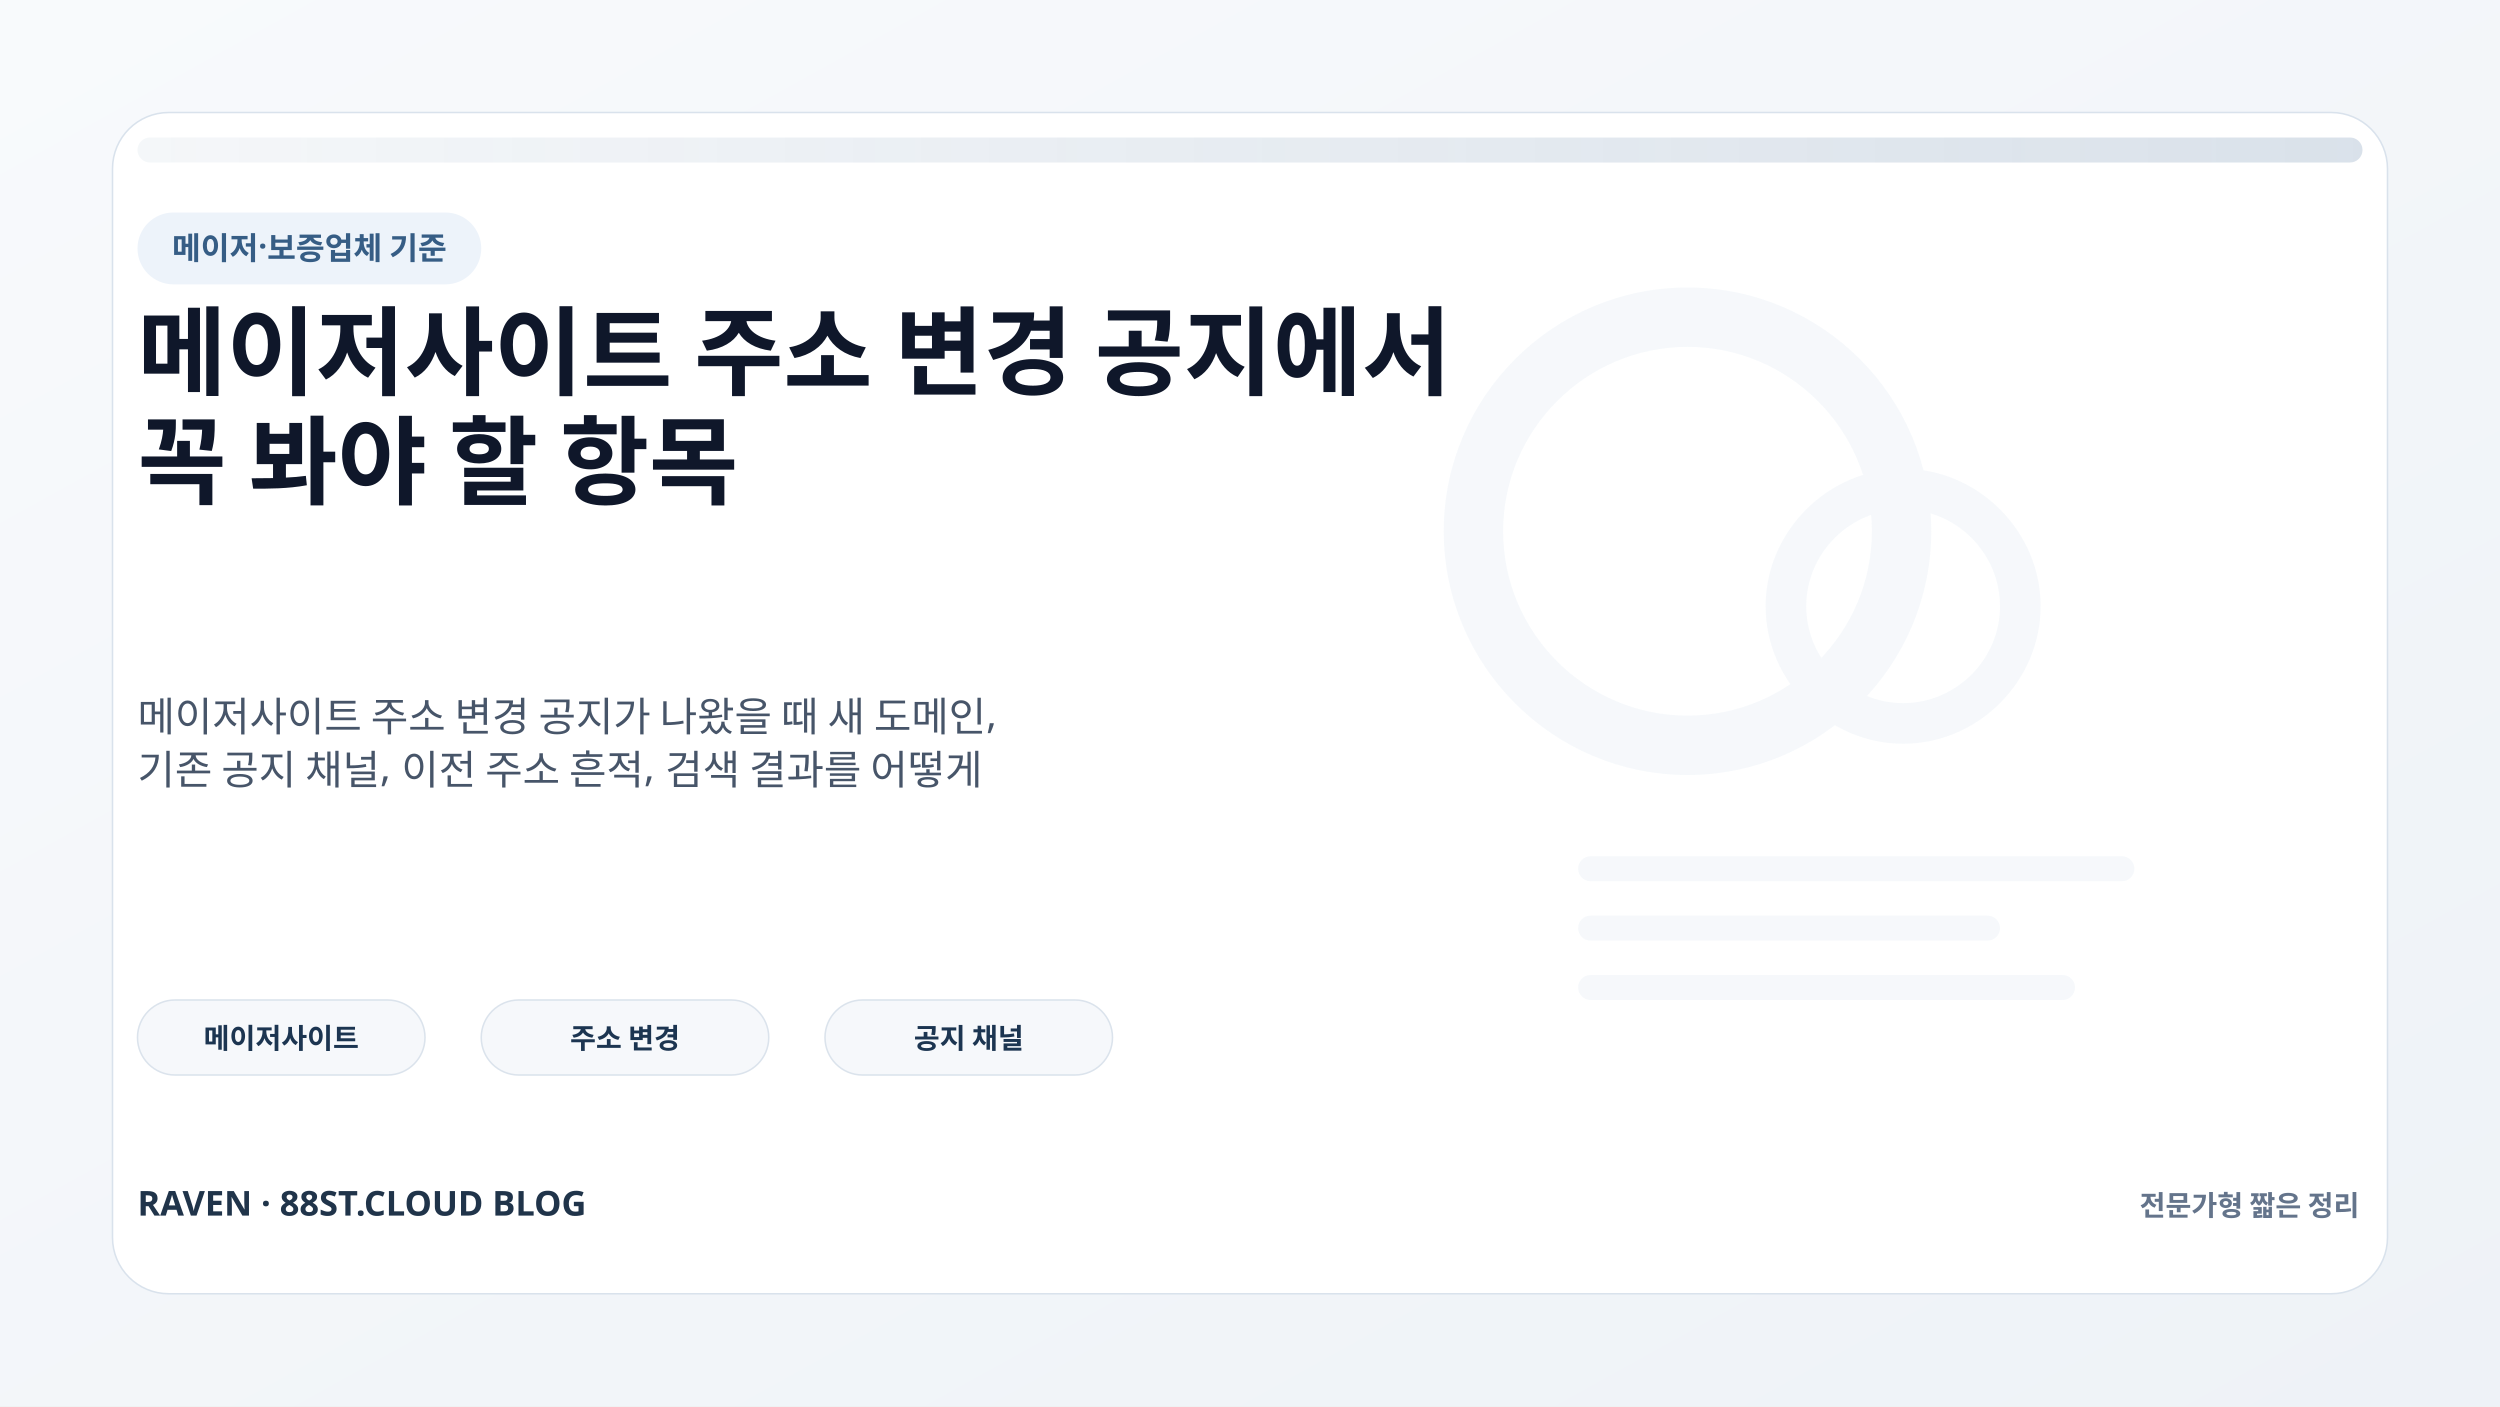
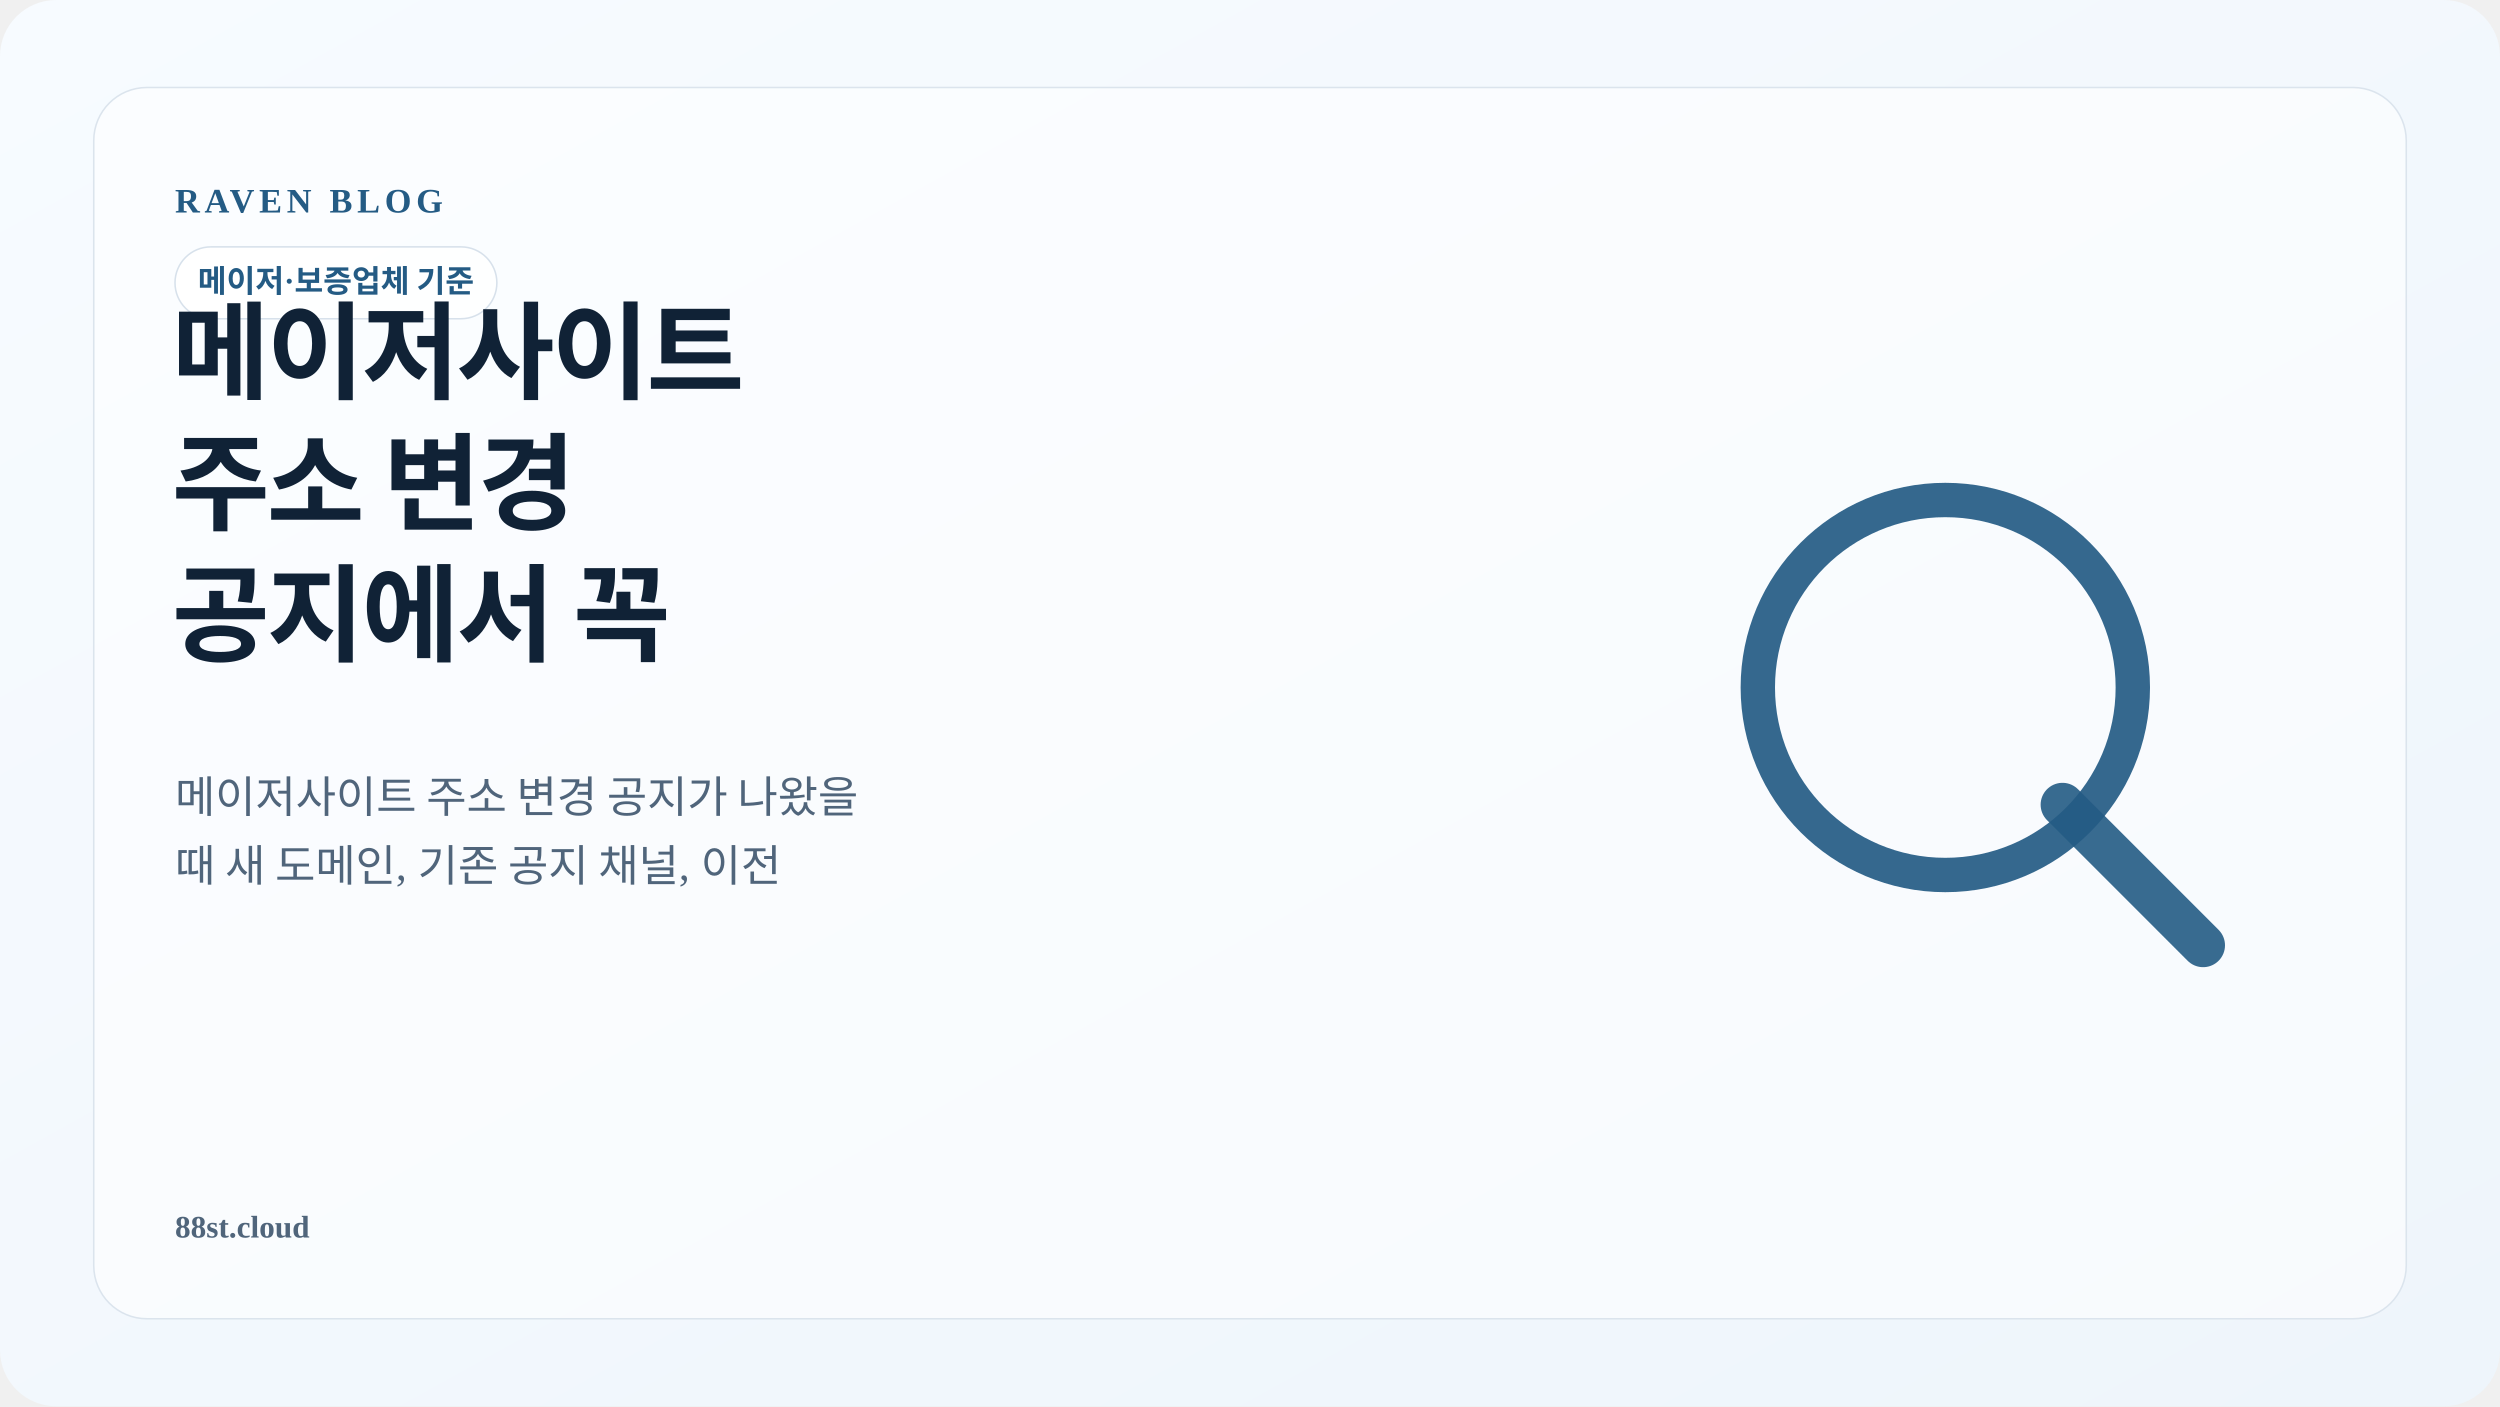
- <svg xmlns="http://www.w3.org/2000/svg" width="1600" height="900" viewBox="0 0 1600 900" role="img" aria-labelledby="t d">
+ <svg xmlns="http://www.w3.org/2000/svg" width="1600" height="900" viewBox="0 0 1600 900">
  <defs>
    <linearGradient id="bg" x1="0" y1="0" x2="1" y2="1">
-       <stop offset="0%" stop-color="#f8fafc" />
-       <stop offset="100%" stop-color="#eef2f7" />
-     </linearGradient>
-     <linearGradient id="line" x1="0" y1="0" x2="1" y2="0">
-       <stop offset="0%" stop-color="#2f5b8a" stop-opacity="0.05" />
-       <stop offset="100%" stop-color="#2f5b8a" stop-opacity="0.18" />
+       <stop offset="0%" stop-color="#f7fbff" />
+       <stop offset="100%" stop-color="#eef5fb" />
    </linearGradient>
  </defs>
-   <rect width="1600" height="900" fill="url(#bg)" />
-   <rect x="72" y="72" width="1456" height="756" rx="36" fill="#ffffff" stroke="#d9e2ec" />
-   <rect x="88" y="88" width="1424" height="16" rx="8" fill="url(#line)" />
-   <g opacity="0.55">
-     <path d="M1080 184c86 0 156 70 156 156s-70 156-156 156-156-70-156-156 70-156 156-156Zm0 38c-65 0-118 53-118 118s53 118 118 118 118-53 118-118-53-118-118-118Z" fill="#eef3f8" />
-     <path d="M1218 300c48 0 88 40 88 88s-40 88-88 88-88-40-88-88 40-88 88-88Zm0 26c-34 0-62 28-62 62s28 62 62 62 62-28 62-62-28-62-62-62Z" fill="#eef3f8" />
-     <rect x="1010" y="548" width="356" height="16" rx="8" fill="#eef3f8" />
-     <rect x="1010" y="586" width="270" height="16" rx="8" fill="#eef3f8" />
-     <rect x="1010" y="624" width="318" height="16" rx="8" fill="#eef3f8" />
-   </g>
-   <g>
-     <rect x="88" y="136" width="220" height="46" rx="23" fill="#edf3fa" />
-     <text x="198" y="166" text-anchor="middle" font-family="Pretendard, Apple SD Gothic Neo, Noto Sans KR, sans-serif" font-size="20" font-weight="700" fill="#365d85">메이저·보증업체 기준</text>
-   </g>
-   <text font-family="Pretendard, Apple SD Gothic Neo, Noto Sans KR, sans-serif" font-size="62" font-weight="800" fill="#0f172a">
-     <tspan x="88" y="248">메이저사이트 주소 변경 공지에서</tspan>
-     <tspan x="88" y="318">꼭 봐야 할 항목</tspan>
-   </text>
-   <text font-family="Pretendard, Apple SD Gothic Neo, Noto Sans KR, sans-serif" font-size="26" font-weight="500" fill="#475569">
-     <tspan x="88" y="468">메이저사이트 주소 변경 공지가 나왔을 때 새 도메인,</tspan>
-     <tspan x="88" y="502">기존 공지 채널, 이전 주소 흔적, 검색 결과를 어떻게</tspan>
-   </text>
-   <g transform="translate(88,640)">
-     <rect width="184" height="48" rx="24" fill="#f6f8fb" stroke="#dbe3ec" />
-     <text x="92" y="31" text-anchor="middle" font-family="Pretendard, Apple SD Gothic Neo, Noto Sans KR, sans-serif" font-size="18" font-weight="600" fill="#1c3551">메이저사이트</text>
-   </g>
-   <g transform="translate(308,640)">
-     <rect width="184" height="48" rx="24" fill="#f6f8fb" stroke="#dbe3ec" />
-     <text x="92" y="31" text-anchor="middle" font-family="Pretendard, Apple SD Gothic Neo, Noto Sans KR, sans-serif" font-size="18" font-weight="600" fill="#1c3551">주소 변경</text>
-   </g>
-   <g transform="translate(528,640)">
-     <rect width="184" height="48" rx="24" fill="#f6f8fb" stroke="#dbe3ec" />
-     <text x="92" y="31" text-anchor="middle" font-family="Pretendard, Apple SD Gothic Neo, Noto Sans KR, sans-serif" font-size="18" font-weight="600" fill="#1c3551">공지 채널</text>
-   </g>
-   <text x="88" y="778" font-family="Pretendard, Apple SD Gothic Neo, Noto Sans KR, sans-serif" font-size="22" font-weight="700" fill="#20344a">RAVEN · 88ST.CLOUD BLOG</text>
-   <text x="1510" y="778" text-anchor="end" font-family="Pretendard, Apple SD Gothic Neo, Noto Sans KR, sans-serif" font-size="18" font-weight="600" fill="#64748b">전문가형 짧은 정리</text>
+   <rect width="1600" height="900" rx="36" fill="url(#bg)" />
+   <rect x="60" y="56" width="1480" height="788" rx="34" fill="rgba(255,255,255,0.55)" stroke="#dbe4ed" />
+   <text x="112" y="136" font-size="22" font-weight="800" fill="#245b84" letter-spacing="3">RAVEN BLOG</text>
+   <rect x="112" y="158" width="206" height="46" rx="23" fill="white" fill-opacity="0.88" stroke="#d7e1eb" />
+   <text x="215" y="187" text-anchor="middle" font-size="20" font-weight="700" fill="#245b84">메이저·보증업체 기준</text>
+   <text x="110" y="250" font-size="68" font-weight="800" fill="#102236" letter-spacing="-1.8">메이저사이트</text>
+   <text x="110" y="334" font-size="68" font-weight="800" fill="#102236" letter-spacing="-1.8">주소 변경</text>
+   <text x="110" y="418" font-size="68" font-weight="800" fill="#102236" letter-spacing="-1.8">공지에서 꼭</text>
+   <text x="112" y="520" font-size="28" font-weight="500" fill="#50657b">메이저사이트 주소 변경 공지가 나왔을</text>
+   <text x="112" y="564" font-size="28" font-weight="500" fill="#50657b">때 새 도메인, 기존 공지 채널, 이전</text>
+   <text x="112" y="792" font-size="20" font-weight="700" fill="#50657b">88st.cloud</text>
+   <circle cx="1245" cy="440" r="120" fill="none" stroke="#245b84" stroke-width="22" opacity="0.92" />
+   <path d="M1320 515 L1410 605" stroke="#245b84" stroke-width="28" stroke-linecap="round" opacity="0.9" />
</svg>
